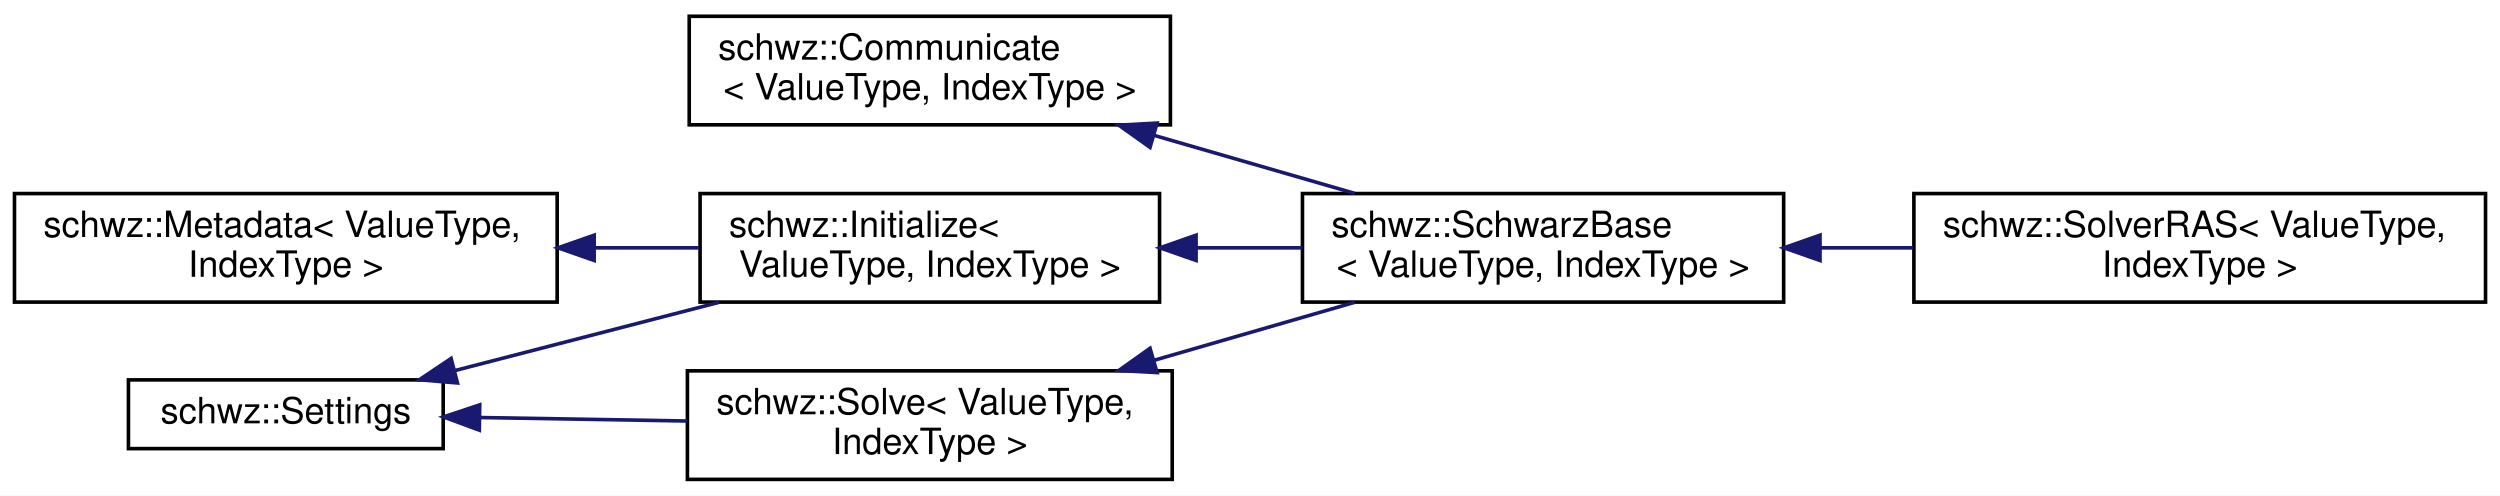
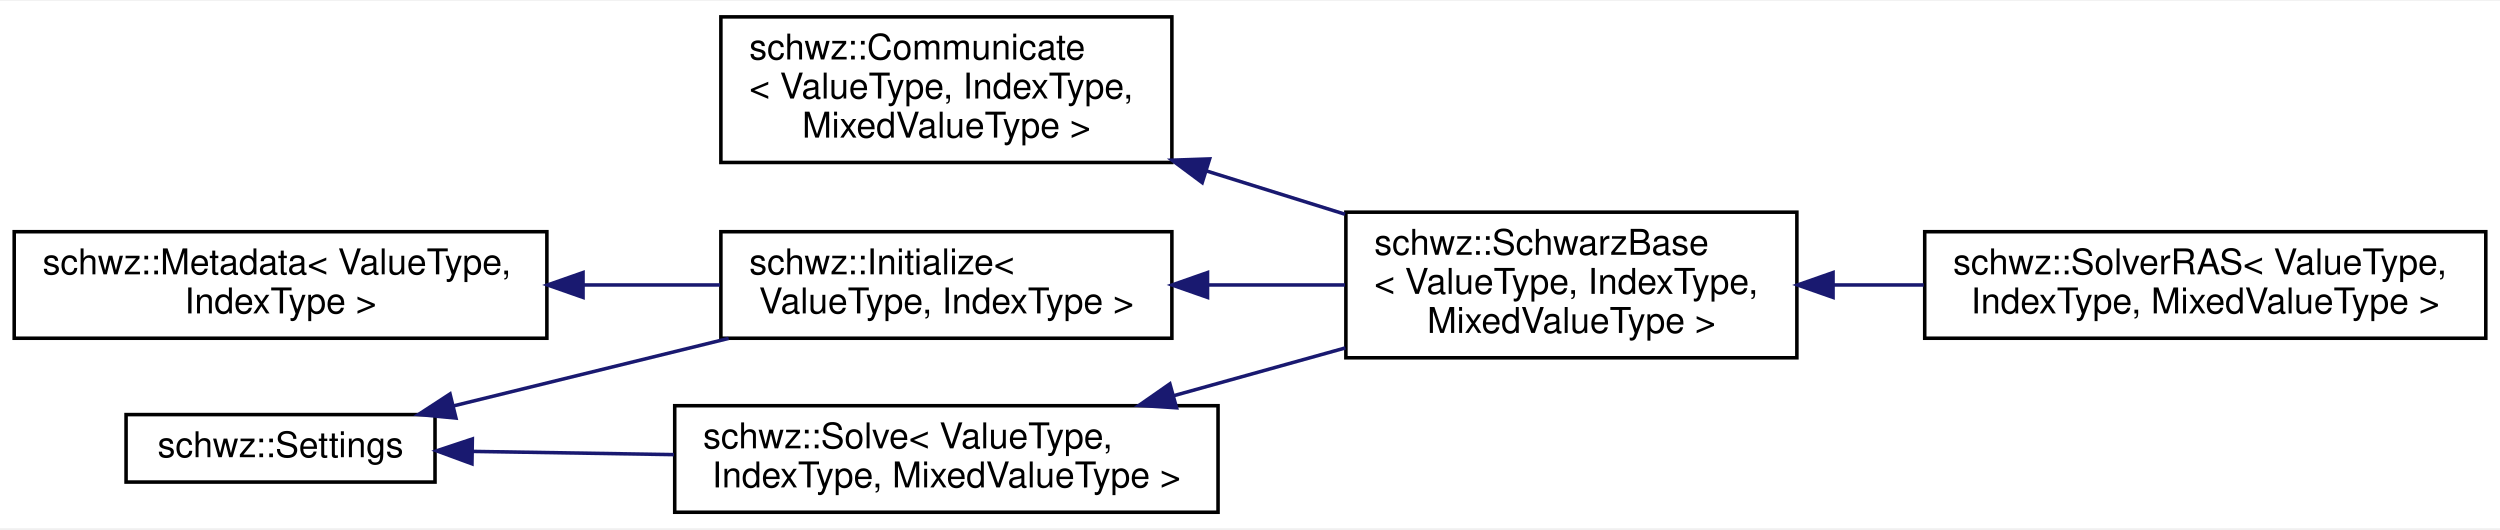
- <svg xmlns="http://www.w3.org/2000/svg" xmlns:xlink="http://www.w3.org/1999/xlink" width="691pt" height="137pt" viewBox="0.00 0.00 691.00 137.00">
-   <g id="graph0" class="graph" transform="scale(1 1) rotate(0) translate(4 133)">
-     <polygon fill="#ffffff" stroke="transparent" points="-4,4 -4,-133 687,-133 687,4 -4,4" />
+ <svg xmlns="http://www.w3.org/2000/svg" xmlns:xlink="http://www.w3.org/1999/xlink" width="704pt" height="149pt" viewBox="0.00 0.00 704.00 148.50">
+   <g id="graph0" class="graph" transform="scale(1 1) rotate(0) translate(4 144.5)">
+     <polygon fill="#ffffff" stroke="transparent" points="-4,4 -4,-144.5 700,-144.5 700,4 -4,4" />
    <g id="node1" class="node">
      <g id="a_node1">
        <a xlink:href="classschwz_1_1Communicate.html" target="_top" xlink:title="The communication class that provides the methods for the communication between the subdomains...">
-           <polygon fill="#ffffff" stroke="#000000" points="186.5,-98.5 186.5,-128.5 319.5,-128.5 319.5,-98.5 186.5,-98.5" />
-           <text text-anchor="start" x="194.5" y="-116.5" font-family="Helvetica,sans-Serif" font-size="10.00" fill="#000000">schwz::Communicate</text>
-           <text text-anchor="middle" x="253" y="-105.5" font-family="Helvetica,sans-Serif" font-size="10.00" fill="#000000">&lt; ValueType, IndexType &gt;</text>
+           <polygon fill="#ffffff" stroke="#000000" points="199,-99 199,-140 326,-140 326,-99 199,-99" />
+           <text text-anchor="start" x="207" y="-128" font-family="Helvetica,sans-Serif" font-size="10.00" fill="#000000">schwz::Communicate</text>
+           <text text-anchor="start" x="207" y="-117" font-family="Helvetica,sans-Serif" font-size="10.00" fill="#000000">&lt; ValueType, IndexType,</text>
+           <text text-anchor="middle" x="262.5" y="-106" font-family="Helvetica,sans-Serif" font-size="10.00" fill="#000000"> MixedValueType &gt;</text>
        </a>
      </g>
    </g>
    <g id="node2" class="node">
      <g id="a_node2">
        <a xlink:href="classschwz_1_1SchwarzBase.html" target="_top" xlink:title="The Base solver class is meant to be the class implementing the common implementations for all the sc...">
-           <polygon fill="#ffffff" stroke="#000000" points="356,-49.5 356,-79.5 489,-79.5 489,-49.5 356,-49.5" />
-           <text text-anchor="start" x="364" y="-67.5" font-family="Helvetica,sans-Serif" font-size="10.00" fill="#000000">schwz::SchwarzBase</text>
-           <text text-anchor="middle" x="422.5" y="-56.5" font-family="Helvetica,sans-Serif" font-size="10.00" fill="#000000">&lt; ValueType, IndexType &gt;</text>
+           <polygon fill="#ffffff" stroke="#000000" points="375,-44 375,-85 502,-85 502,-44 375,-44" />
+           <text text-anchor="start" x="383" y="-73" font-family="Helvetica,sans-Serif" font-size="10.00" fill="#000000">schwz::SchwarzBase</text>
+           <text text-anchor="start" x="383" y="-62" font-family="Helvetica,sans-Serif" font-size="10.00" fill="#000000">&lt; ValueType, IndexType,</text>
+           <text text-anchor="middle" x="438.5" y="-51" font-family="Helvetica,sans-Serif" font-size="10.00" fill="#000000"> MixedValueType &gt;</text>
        </a>
      </g>
    </g>
    <g id="edge1" class="edge">
-       <path fill="none" stroke="#191970" d="M314.899,-95.606C333.13,-90.336 352.886,-84.624 370.434,-79.552" />
-       <polygon fill="#191970" stroke="#191970" points="313.873,-92.259 305.239,-98.399 315.817,-98.984 313.873,-92.259" />
+       <path fill="none" stroke="#191970" d="M335.823,-96.586C348.753,-92.546 362.118,-88.37 374.758,-84.419" />
+       <polygon fill="#191970" stroke="#191970" points="334.541,-93.32 326.04,-99.644 336.629,-100.002 334.541,-93.32" />
    </g>
    <g id="node3" class="node">
      <g id="a_node3">
        <a xlink:href="classschwz_1_1SolverRAS.html" target="_top" xlink:title="An implementation of the solver interface using the RAS solver. ">
-           <polygon fill="#ffffff" stroke="#000000" points="525,-49.5 525,-79.5 683,-79.5 683,-49.5 525,-49.5" />
-           <text text-anchor="start" x="533" y="-67.5" font-family="Helvetica,sans-Serif" font-size="10.00" fill="#000000">schwz::SolverRAS&lt; ValueType,</text>
-           <text text-anchor="middle" x="604" y="-56.5" font-family="Helvetica,sans-Serif" font-size="10.00" fill="#000000"> IndexType &gt;</text>
+           <polygon fill="#ffffff" stroke="#000000" points="538,-49.5 538,-79.5 696,-79.5 696,-49.5 538,-49.5" />
+           <text text-anchor="start" x="546" y="-67.5" font-family="Helvetica,sans-Serif" font-size="10.00" fill="#000000">schwz::SolverRAS&lt; ValueType,</text>
+           <text text-anchor="middle" x="617" y="-56.5" font-family="Helvetica,sans-Serif" font-size="10.00" fill="#000000"> IndexType, MixedValueType &gt;</text>
        </a>
      </g>
    </g>
    <g id="edge2" class="edge">
-       <path fill="none" stroke="#191970" d="M499.266,-64.5C507.723,-64.5 516.345,-64.5 524.831,-64.5" />
-       <polygon fill="#191970" stroke="#191970" points="499.053,-61 489.053,-64.5 499.053,-68 499.053,-61" />
+       <path fill="none" stroke="#191970" d="M512.306,-64.5C520.696,-64.5 529.273,-64.5 537.729,-64.5" />
+       <polygon fill="#191970" stroke="#191970" points="512.187,-61 502.187,-64.5 512.187,-68 512.187,-61" />
    </g>
    <g id="node4" class="node">
      <g id="a_node4">
        <a xlink:href="structschwz_1_1Metadata.html" target="_top" xlink:title="The solver metadata struct. ">
          <polygon fill="#ffffff" stroke="#000000" points="0,-49.5 0,-79.5 150,-79.5 150,-49.5 0,-49.5" />
          <text text-anchor="start" x="8" y="-67.5" font-family="Helvetica,sans-Serif" font-size="10.00" fill="#000000">schwz::Metadata&lt; ValueType,</text>
          <text text-anchor="middle" x="75" y="-56.5" font-family="Helvetica,sans-Serif" font-size="10.00" fill="#000000"> IndexType &gt;</text>
        </a>
      </g>
    </g>
    <g id="node5" class="node">
      <g id="a_node5">
        <a xlink:href="classschwz_1_1Initialize.html" target="_top" xlink:title="The initialization class that provides methods for initialization of the solver. ">
-           <polygon fill="#ffffff" stroke="#000000" points="189.5,-49.5 189.5,-79.5 316.5,-79.5 316.5,-49.5 189.5,-49.5" />
-           <text text-anchor="start" x="197.5" y="-67.5" font-family="Helvetica,sans-Serif" font-size="10.00" fill="#000000">schwz::Initialize&lt;</text>
-           <text text-anchor="middle" x="253" y="-56.5" font-family="Helvetica,sans-Serif" font-size="10.00" fill="#000000"> ValueType, IndexType &gt;</text>
+           <polygon fill="#ffffff" stroke="#000000" points="199,-49.5 199,-79.5 326,-79.5 326,-49.5 199,-49.5" />
+           <text text-anchor="start" x="207" y="-67.5" font-family="Helvetica,sans-Serif" font-size="10.00" fill="#000000">schwz::Initialize&lt;</text>
+           <text text-anchor="middle" x="262.5" y="-56.5" font-family="Helvetica,sans-Serif" font-size="10.00" fill="#000000"> ValueType, IndexType &gt;</text>
        </a>
      </g>
    </g>
    <g id="edge3" class="edge">
-       <path fill="none" stroke="#191970" d="M160.344,-64.5C170.089,-64.5 179.893,-64.5 189.286,-64.5" />
-       <polygon fill="#191970" stroke="#191970" points="160.23,-61 150.23,-64.5 160.23,-68 160.23,-61" />
+       <path fill="none" stroke="#191970" d="M160.452,-64.5C173.337,-64.5 186.433,-64.5 198.755,-64.5" />
+       <polygon fill="#191970" stroke="#191970" points="160.183,-61 150.183,-64.5 160.183,-68 160.183,-61" />
    </g>
    <g id="edge4" class="edge">
-       <path fill="none" stroke="#191970" d="M326.668,-64.5C336.422,-64.5 346.375,-64.5 355.998,-64.5" />
-       <polygon fill="#191970" stroke="#191970" points="326.598,-61 316.598,-64.5 326.598,-68 326.598,-61" />
+       <path fill="none" stroke="#191970" d="M336.204,-64.5C349.015,-64.5 362.241,-64.5 374.758,-64.5" />
+       <polygon fill="#191970" stroke="#191970" points="336.04,-61 326.04,-64.5 336.04,-68 336.04,-61" />
    </g>
    <g id="node6" class="node">
      <g id="a_node6">
        <a xlink:href="structschwz_1_1Settings.html" target="_top" xlink:title="The struct that contains the solver settings and the parameters to be set by the user. ">
          <polygon fill="#ffffff" stroke="#000000" points="31.5,-9 31.5,-28 118.5,-28 118.5,-9 31.5,-9" />
          <text text-anchor="middle" x="75" y="-16" font-family="Helvetica,sans-Serif" font-size="10.00" fill="#000000">schwz::Settings</text>
        </a>
      </g>
    </g>
    <g id="edge5" class="edge">
-       <path fill="none" stroke="#191970" d="M121.799,-30.594C144.152,-36.371 171.128,-43.342 194.791,-49.457" />
-       <polygon fill="#191970" stroke="#191970" points="122.439,-27.145 111.882,-28.031 120.688,-33.922 122.439,-27.145" />
+       <path fill="none" stroke="#191970" d="M123.661,-30.438C147.331,-36.245 176.034,-43.287 201.185,-49.457" />
+       <polygon fill="#191970" stroke="#191970" points="124.396,-27.015 113.85,-28.031 122.728,-33.813 124.396,-27.015" />
    </g>
    <g id="node7" class="node">
      <g id="a_node7">
        <a xlink:href="classschwz_1_1Solve.html" target="_top" xlink:title="The Solver class the provides the solver and the convergence checking methods. ">
-           <polygon fill="#ffffff" stroke="#000000" points="186,-.5 186,-30.5 320,-30.5 320,-.5 186,-.5" />
+           <polygon fill="#ffffff" stroke="#000000" points="186,-.5 186,-30.5 339,-30.5 339,-.5 186,-.5" />
          <text text-anchor="start" x="194" y="-18.5" font-family="Helvetica,sans-Serif" font-size="10.00" fill="#000000">schwz::Solve&lt; ValueType,</text>
-           <text text-anchor="middle" x="253" y="-7.5" font-family="Helvetica,sans-Serif" font-size="10.00" fill="#000000"> IndexType &gt;</text>
+           <text text-anchor="middle" x="262.5" y="-7.5" font-family="Helvetica,sans-Serif" font-size="10.00" fill="#000000"> IndexType, MixedValueType &gt;</text>
        </a>
      </g>
    </g>
    <g id="edge6" class="edge">
-       <path fill="none" stroke="#191970" d="M128.591,-17.597C146.641,-17.293 167.012,-16.949 185.966,-16.63" />
-       <polygon fill="#191970" stroke="#191970" points="128.483,-14.098 118.544,-17.766 128.601,-21.097 128.483,-14.098" />
+       <path fill="none" stroke="#191970" d="M129.079,-17.635C146.76,-17.352 166.75,-17.032 185.772,-16.728" />
+       <polygon fill="#191970" stroke="#191970" points="128.903,-14.137 118.96,-17.797 129.015,-21.136 128.903,-14.137" />
    </g>
    <g id="edge7" class="edge">
-       <path fill="none" stroke="#191970" d="M314.899,-33.394C333.13,-38.664 352.886,-44.376 370.434,-49.448" />
-       <polygon fill="#191970" stroke="#191970" points="315.817,-30.016 305.239,-30.601 313.873,-36.741 315.817,-30.016" />
+       <path fill="none" stroke="#191970" d="M326.405,-33.292C342.191,-37.687 359.096,-42.393 374.869,-46.784" />
+       <polygon fill="#191970" stroke="#191970" points="327.314,-29.912 316.742,-30.601 325.437,-36.655 327.314,-29.912" />
    </g>
  </g>
</svg>
